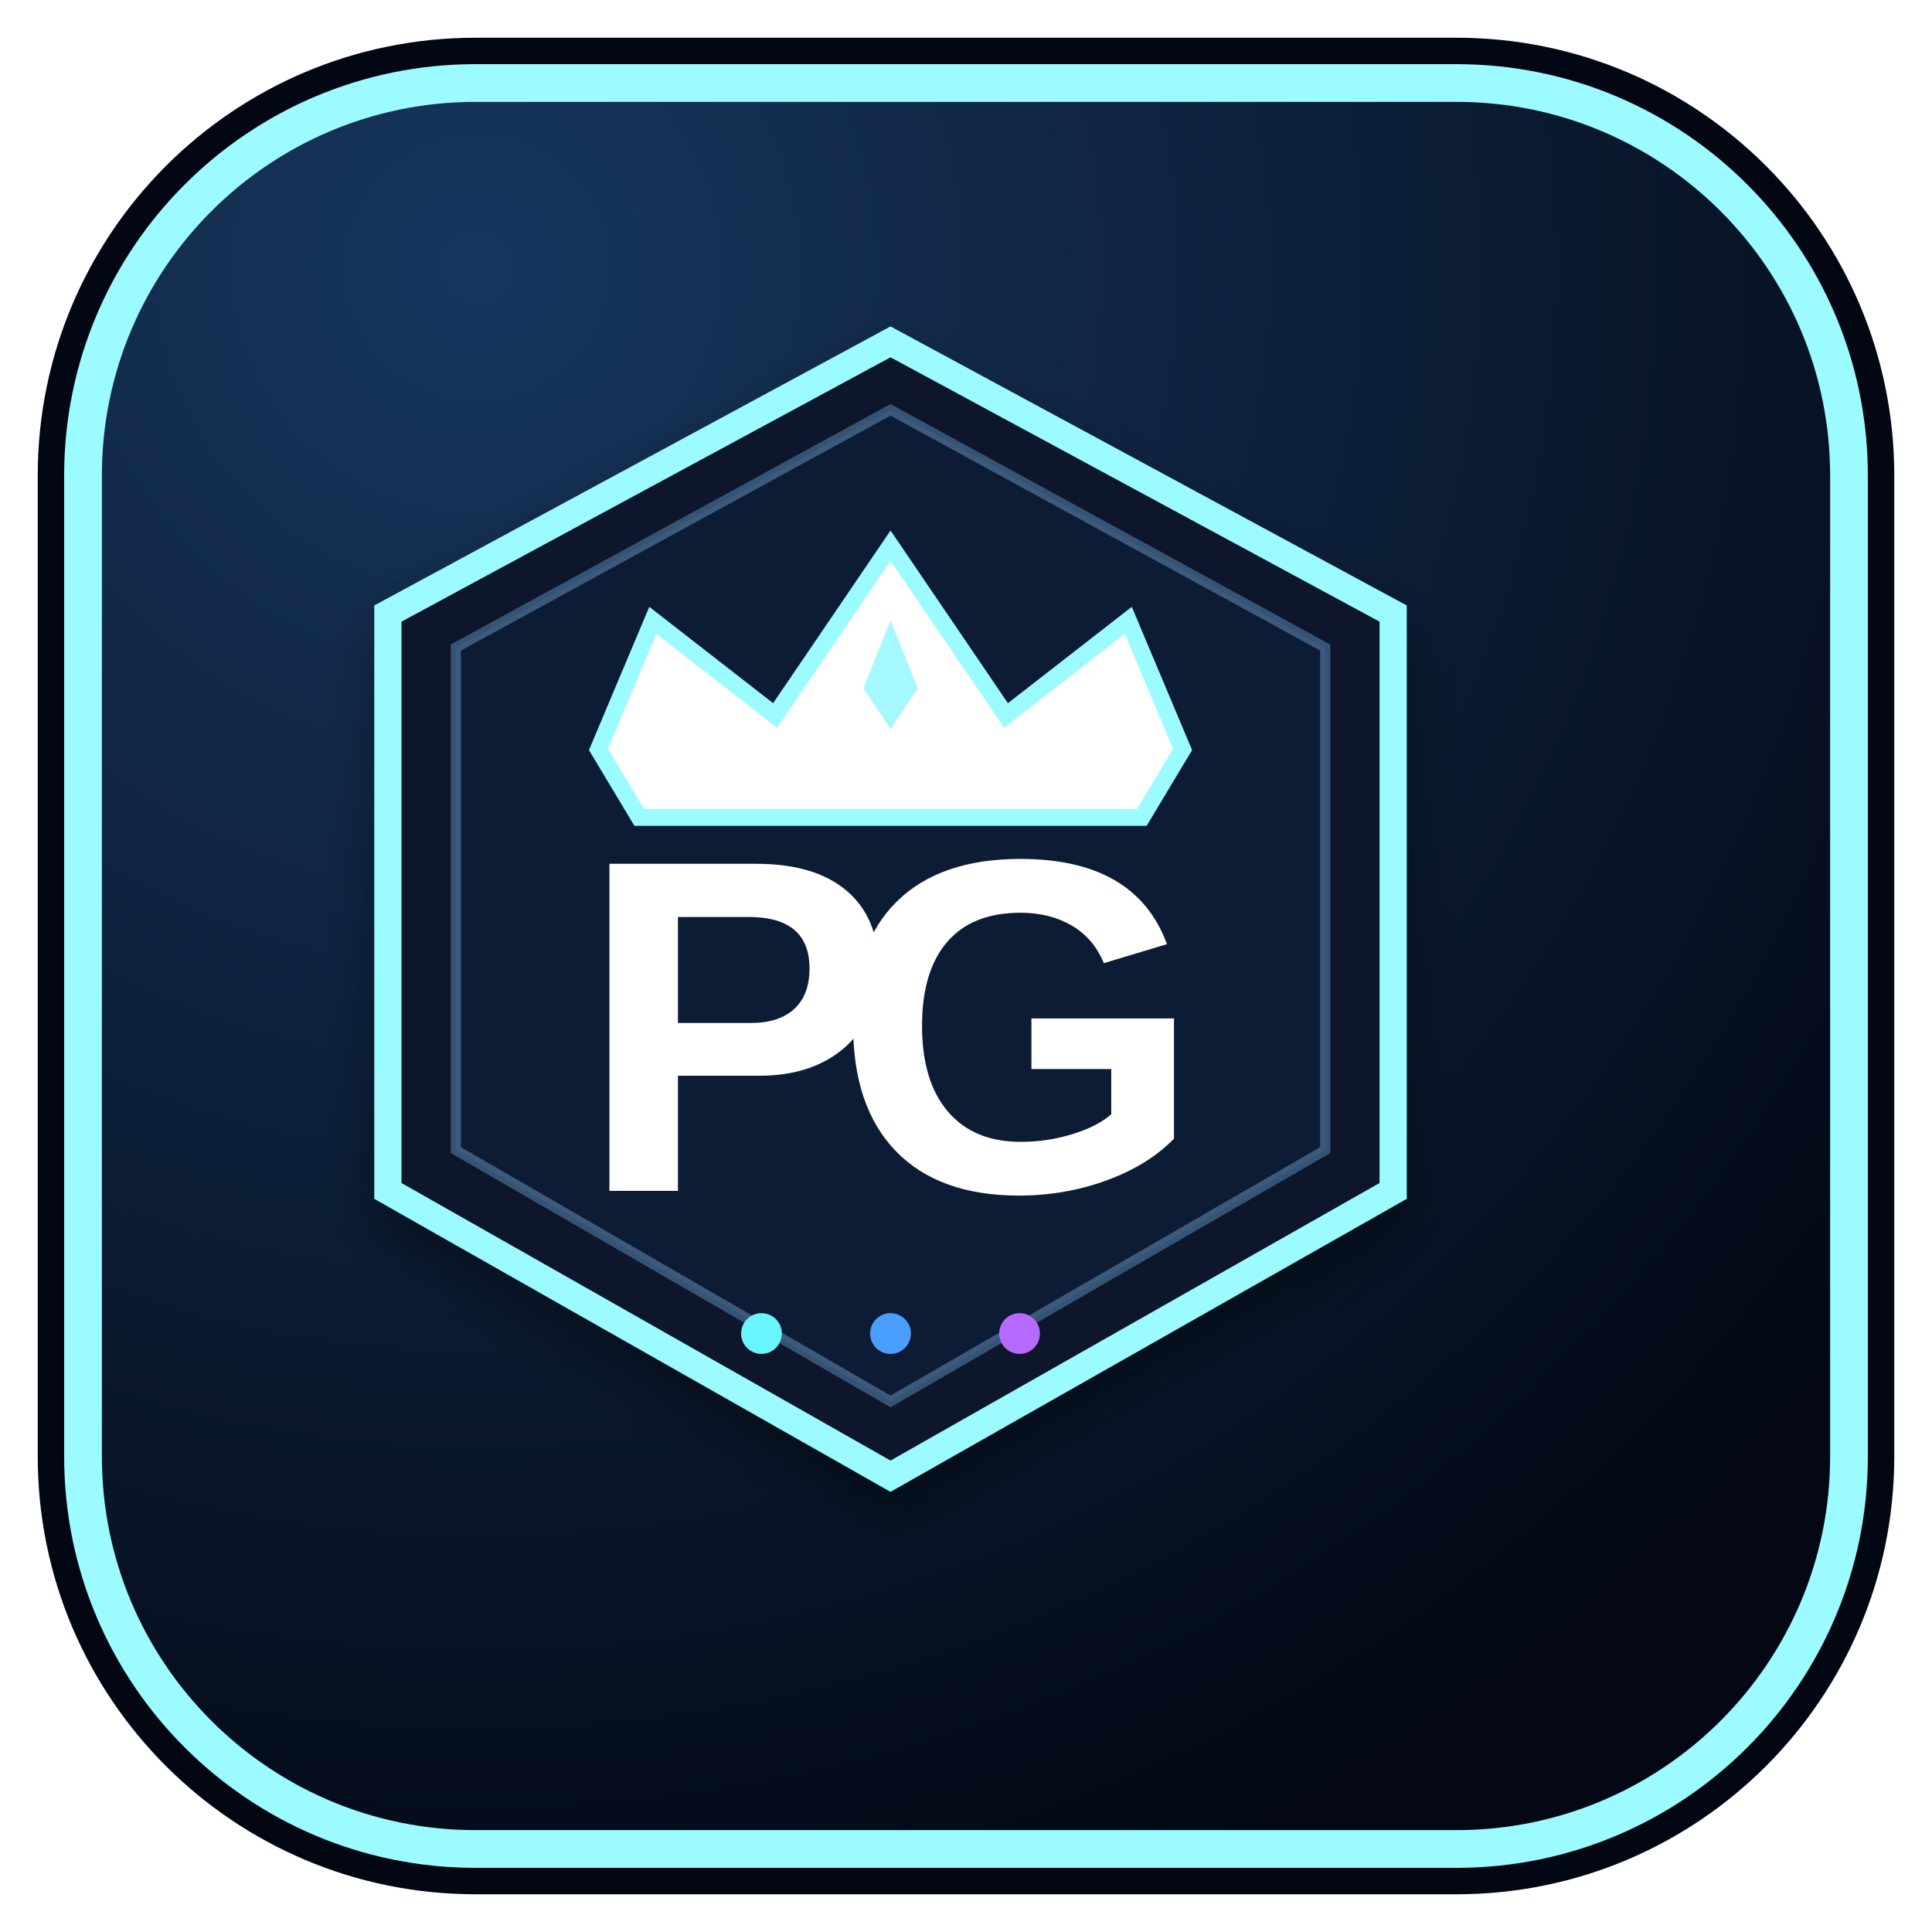
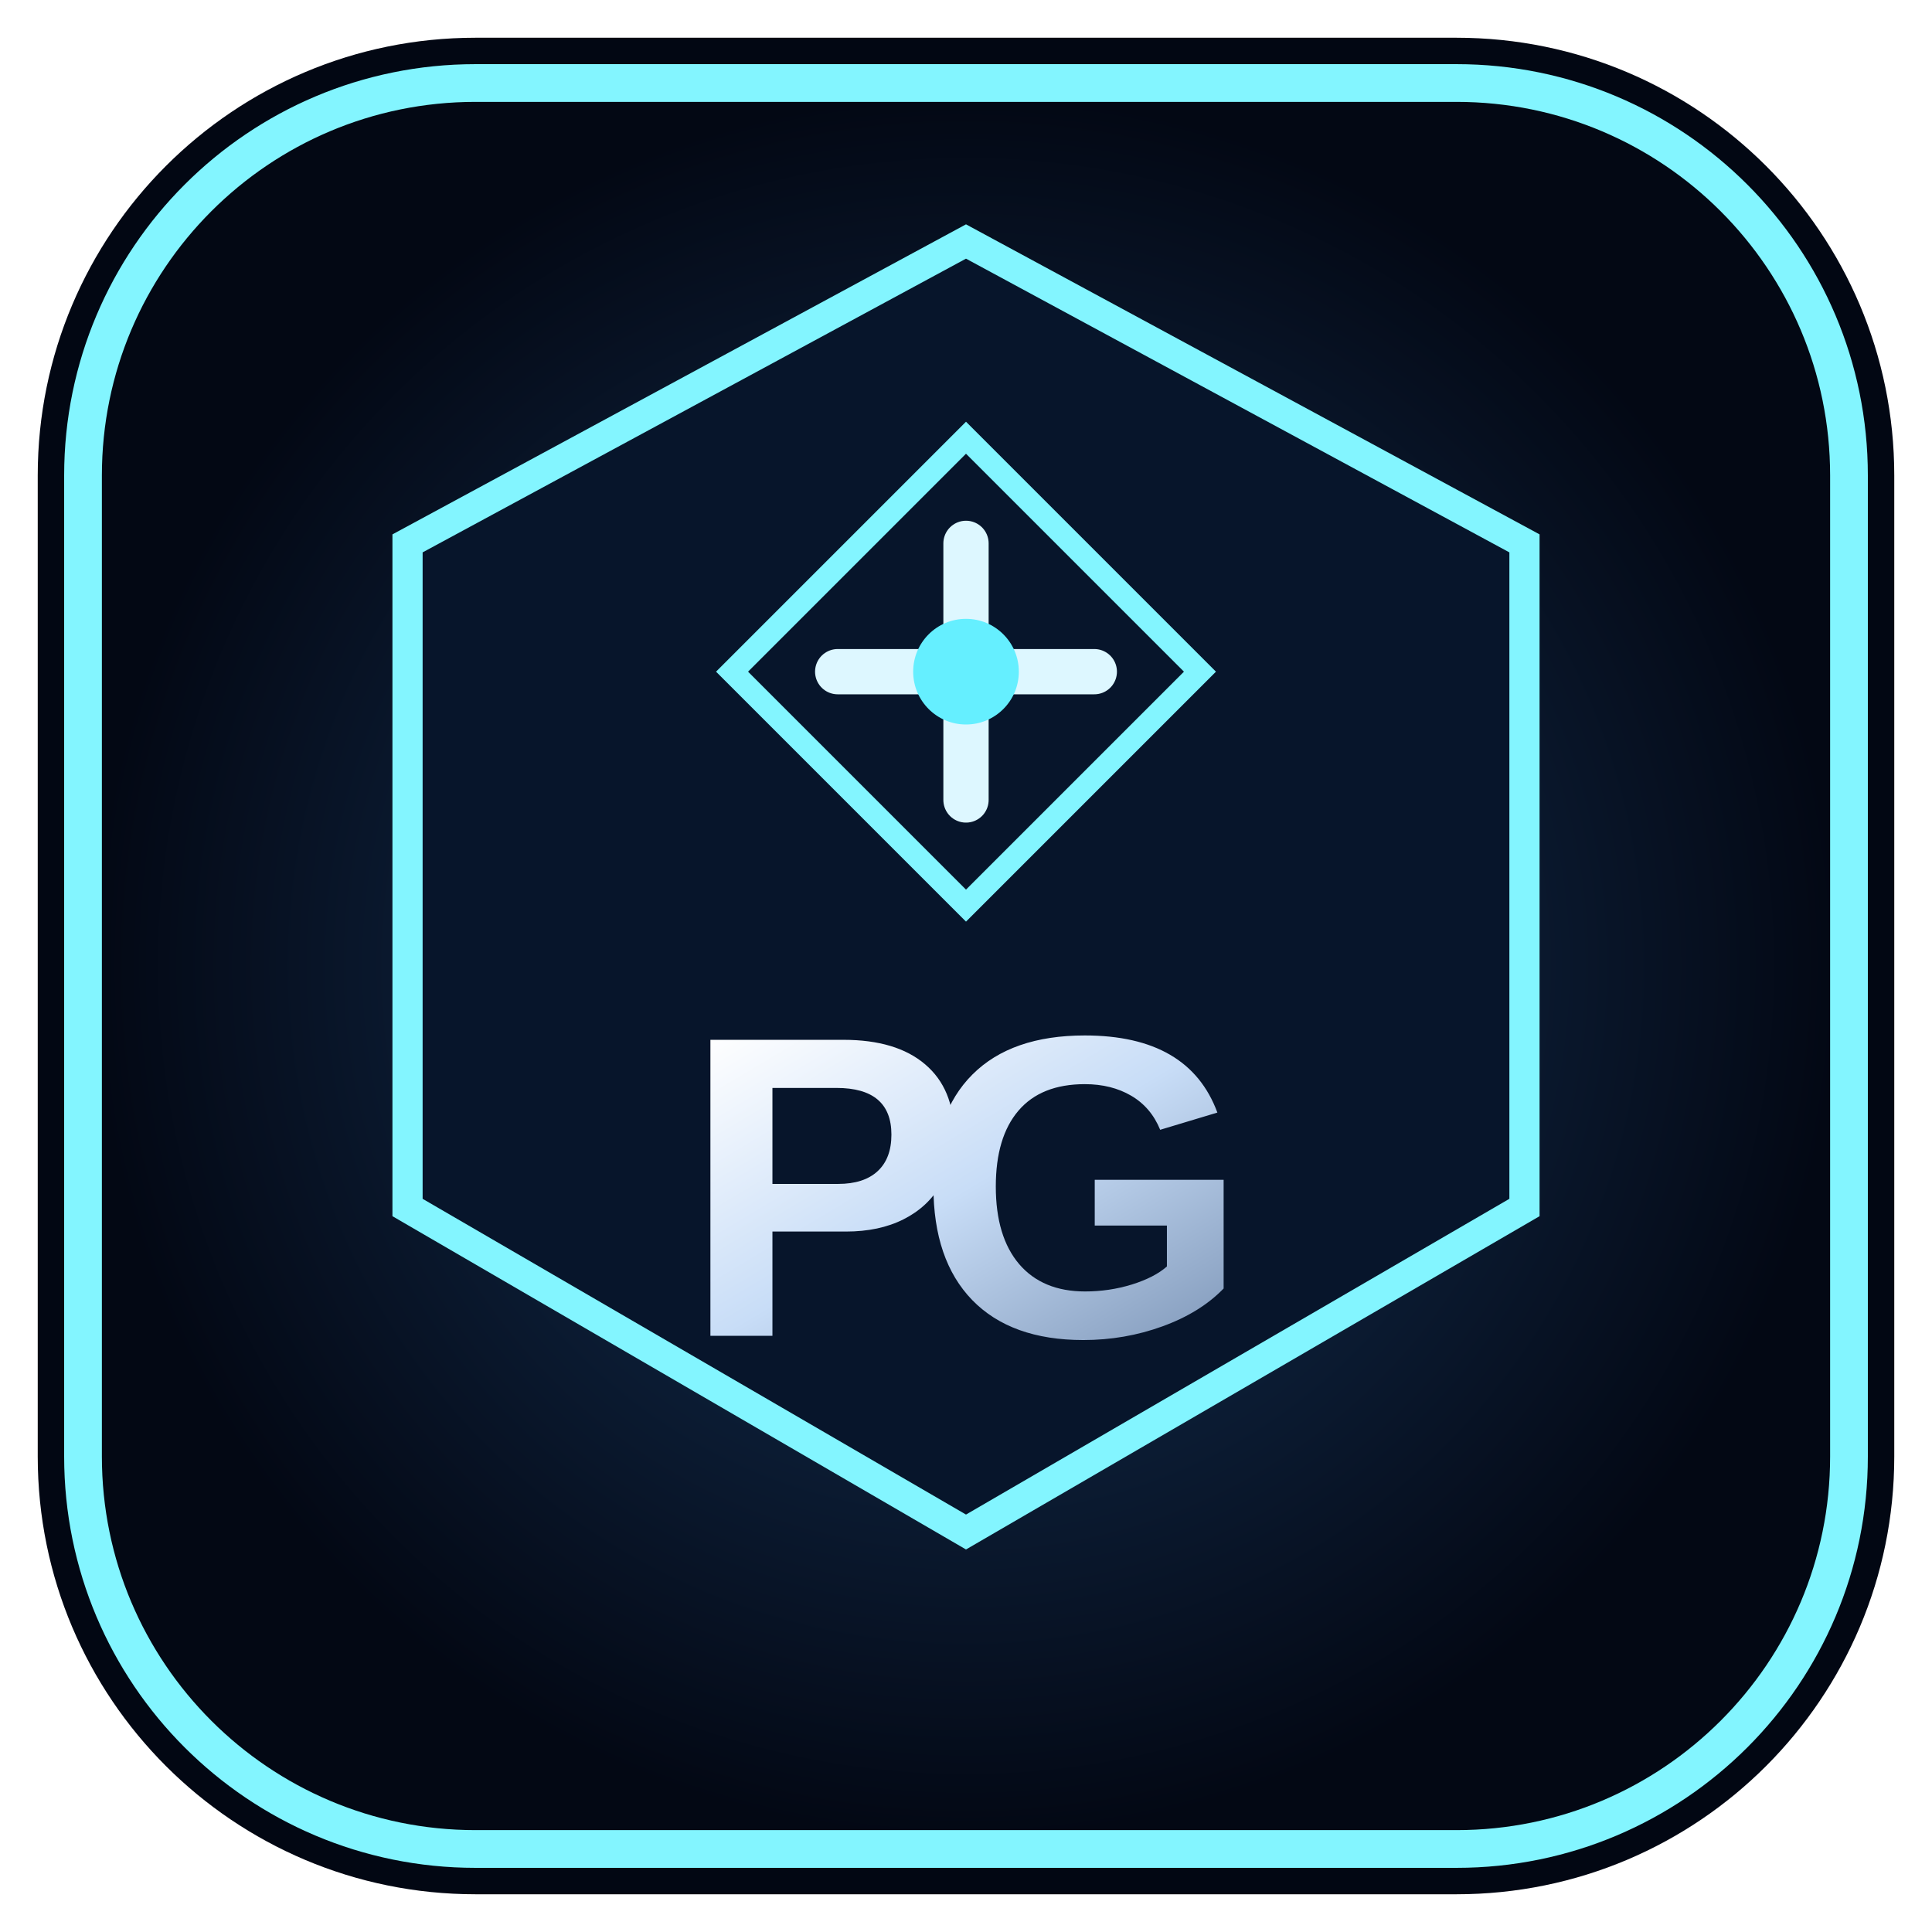
<svg xmlns="http://www.w3.org/2000/svg" viewBox="0 0 256 256" role="img" aria-labelledby="title desc">
  <defs>
-     <linearGradient id="edge" x1="16" y1="12" x2="240" y2="244">
-       <stop stop-color="#9CFBFF" />
-       <stop offset=".48" stop-color="#287DFF" />
-       <stop offset="1" stop-color="#B56AFF" />
+     <linearGradient id="edge" x1="10" y1="8" x2="246" y2="250">
+       <stop stop-color="#83F5FF" />
+       <stop offset=".5" stop-color="#368DFF" />
+       <stop offset="1" stop-color="#A875FF" />
    </linearGradient>
-     <linearGradient id="metal" x1="44" y1="36" x2="210" y2="218">
+     <linearGradient id="metal" x1="0" y1="0" x2="1" y2="1">
      <stop stop-color="#FFF" />
-       <stop offset=".3" stop-color="#CFE4FF" />
-       <stop offset=".58" stop-color="#7896BC" />
-       <stop offset=".82" stop-color="#F8FCFF" />
-       <stop offset="1" stop-color="#8CA8CE" />
+       <stop offset=".5" stop-color="#C8DDF7" />
+       <stop offset="1" stop-color="#8199BA" />
    </linearGradient>
-     <radialGradient id="bg" cx="22%" cy="10%" r="100%">
-       <stop stop-color="#17365E" />
+     <radialGradient id="bg">
+       <stop stop-color="#17375E" />
      <stop offset="1" stop-color="#030814" />
    </radialGradient>
-     <filter id="glow" x="-40%" y="-40%" width="180%" height="190%">
-       <feGaussianBlur in="SourceAlpha" stdDeviation="4" result="b" />
-       <feOffset dy="4" />
-       <feComponentTransfer>
-         <feFuncA type="linear" slope=".4" />
-       </feComponentTransfer>
-       <feMerge>
-         <feMergeNode />
-         <feMergeNode in="SourceGraphic" />
-       </feMerge>
-     </filter>
  </defs>
  <rect x="5" y="5" width="246" height="246" rx="58" fill="#020713" />
  <rect x="11" y="11" width="234" height="234" rx="52" fill="url(#bg)" stroke="url(#edge)" stroke-width="5" />
-   <g transform="translate(37 39) scale(.9)" filter="url(#glow)">
-     <path d="M90 7 164 47V132L90 174 16 132V47Z" fill="#071329" stroke="url(#edge)" stroke-width="4" />
-     <path d="M90 17 154 52V126L90 163 26 126V52Z" fill="#B6D8FF" fill-opacity=".06" stroke="#8AC8FF" stroke-opacity=".35" stroke-width="1.5" />
-     <path d="M47 67 55 48 73 62 90 37 107 62 125 48 133 67 127 77H53Z" fill="url(#metal)" stroke="url(#edge)" stroke-width="2.5" />
-     <path d="M90 48 94 58 90 64 86 58Z" fill="#A6F8FF" />
-     <text x="90" y="132" text-anchor="middle" fill="url(#metal)" font-family="Arial,sans-serif" font-size="70" font-weight="900" letter-spacing="-9">PG</text>
-     <path d="M55 145H125" stroke="url(#edge)" stroke-width="3" stroke-linecap="round" />
-     <circle cx="71" cy="153" r="3" fill="#6BF4FF" />
-     <circle cx="90" cy="153" r="3" fill="#4A9EFF" />
-     <circle cx="109" cy="153" r="3" fill="#B76BFF" />
-   </g>
+   <path d="M128 32 202 72v88l-74 43-74-43V72Z" fill="#07152B" stroke="url(#edge)" stroke-width="4" />
+   <path d="m128 58 31 31-31 31-31-31Z" fill="none" stroke="url(#edge)" stroke-width="3" />
+   <path d="M128 72v34m-17-17h34" stroke="#DDF7FF" stroke-width="6" stroke-linecap="round" />
+   <circle cx="128" cy="89" r="7" fill="#65EFFF" />
+   <text x="128" y="177" text-anchor="middle" font-family="Arial,sans-serif" font-size="57" font-weight="900" letter-spacing="-7" fill="url(#metal)">PG</text>
+   <path d="M90 194H166" stroke="url(#edge)" stroke-width="4" stroke-linecap="round" />
</svg>
